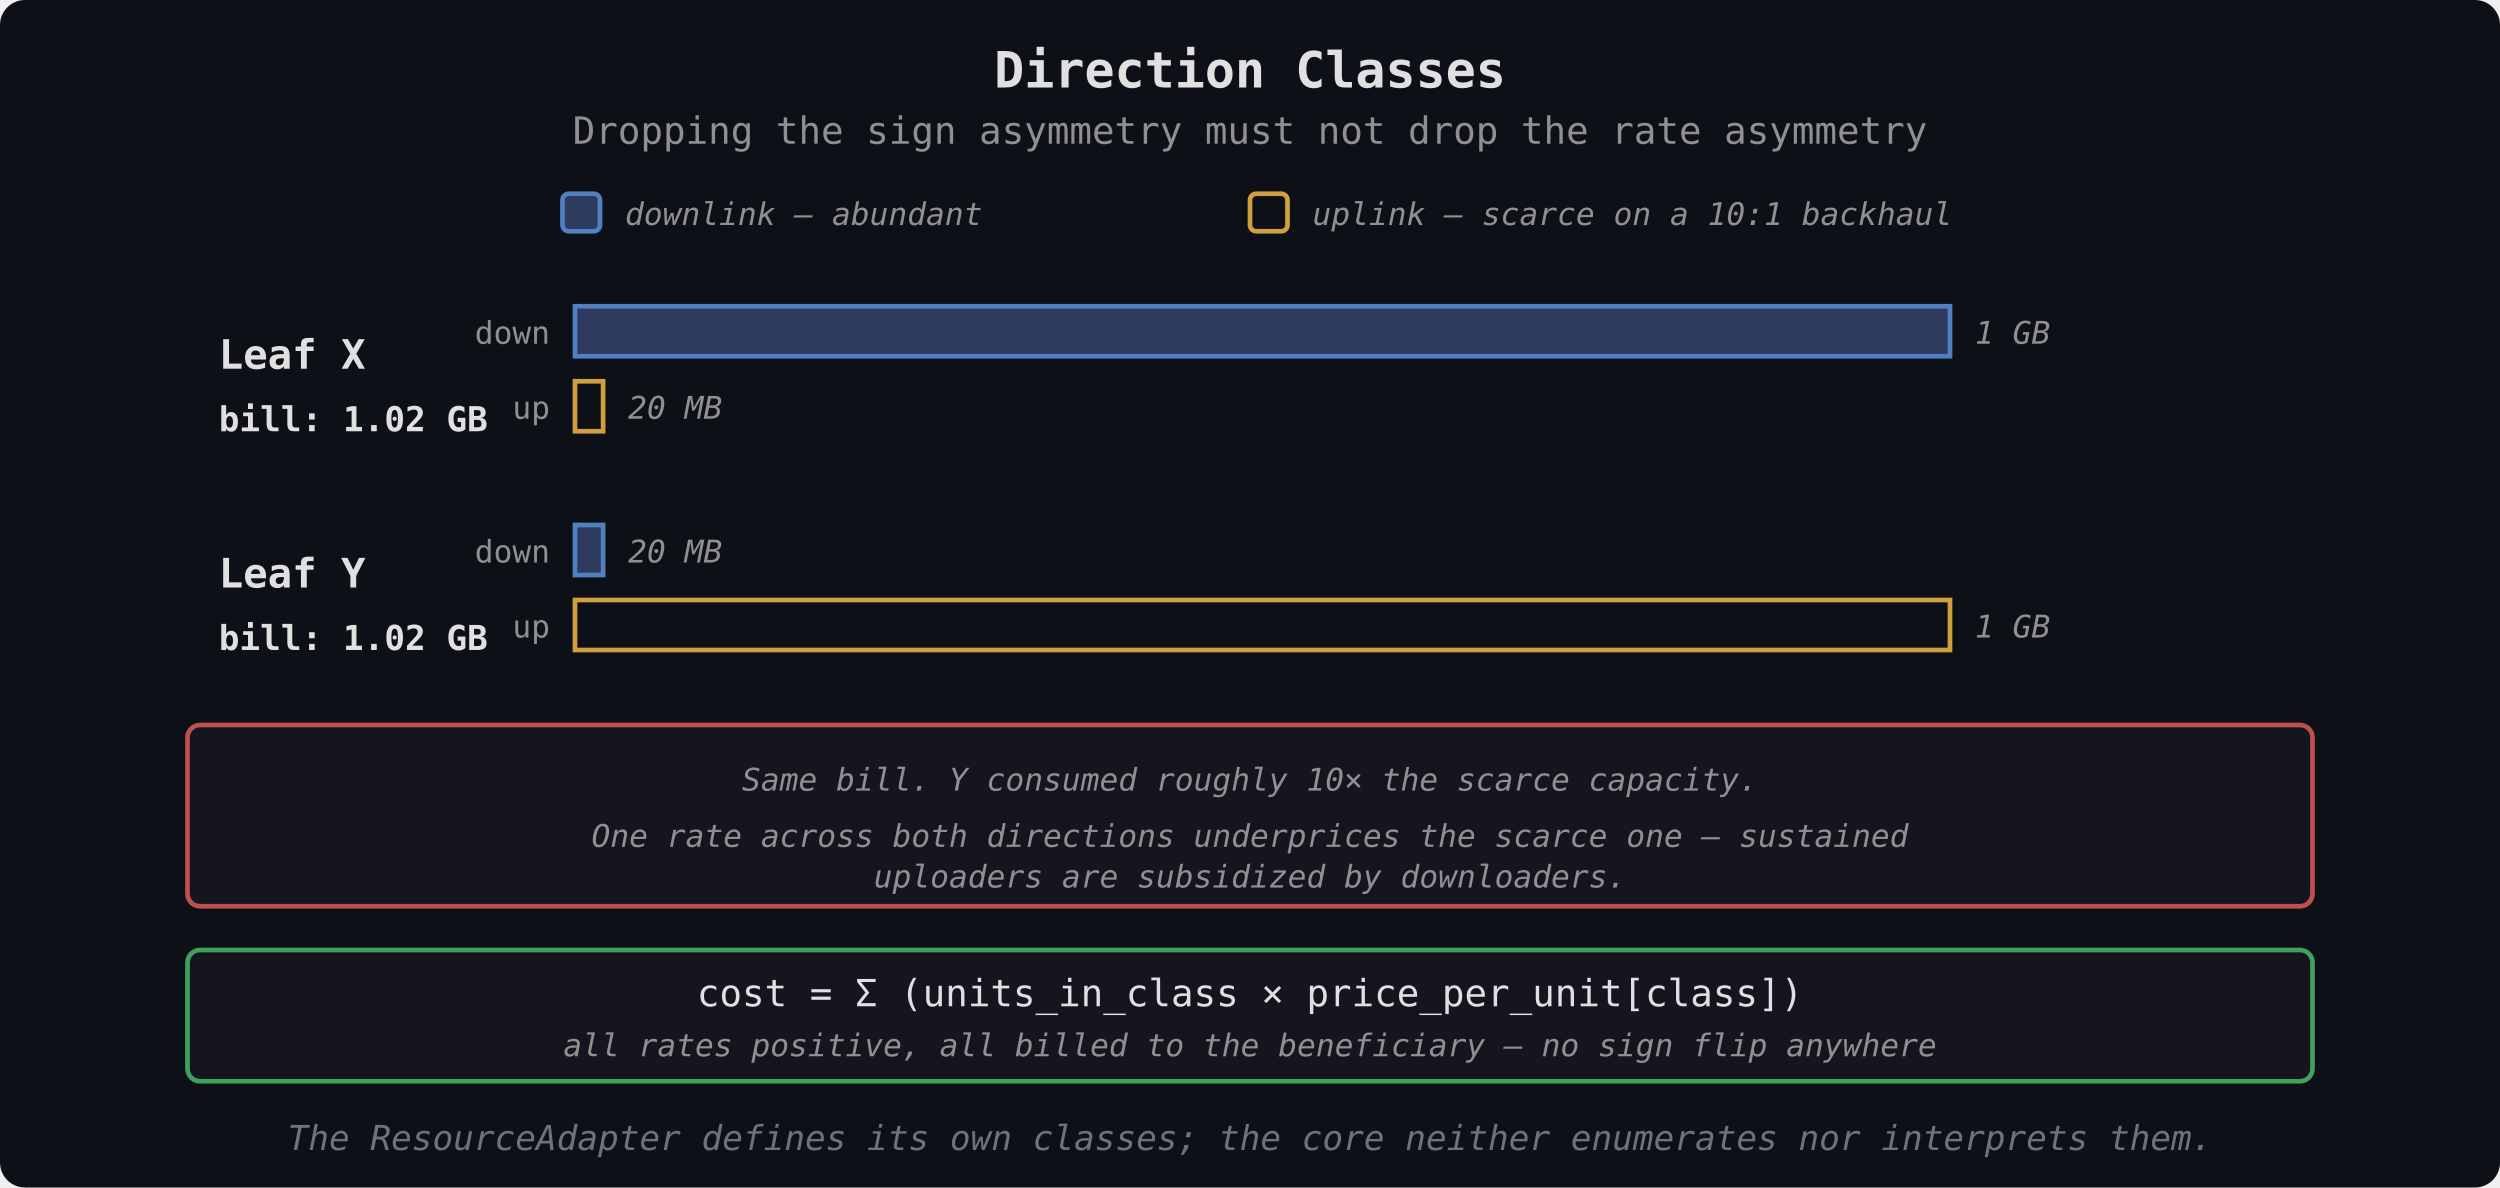
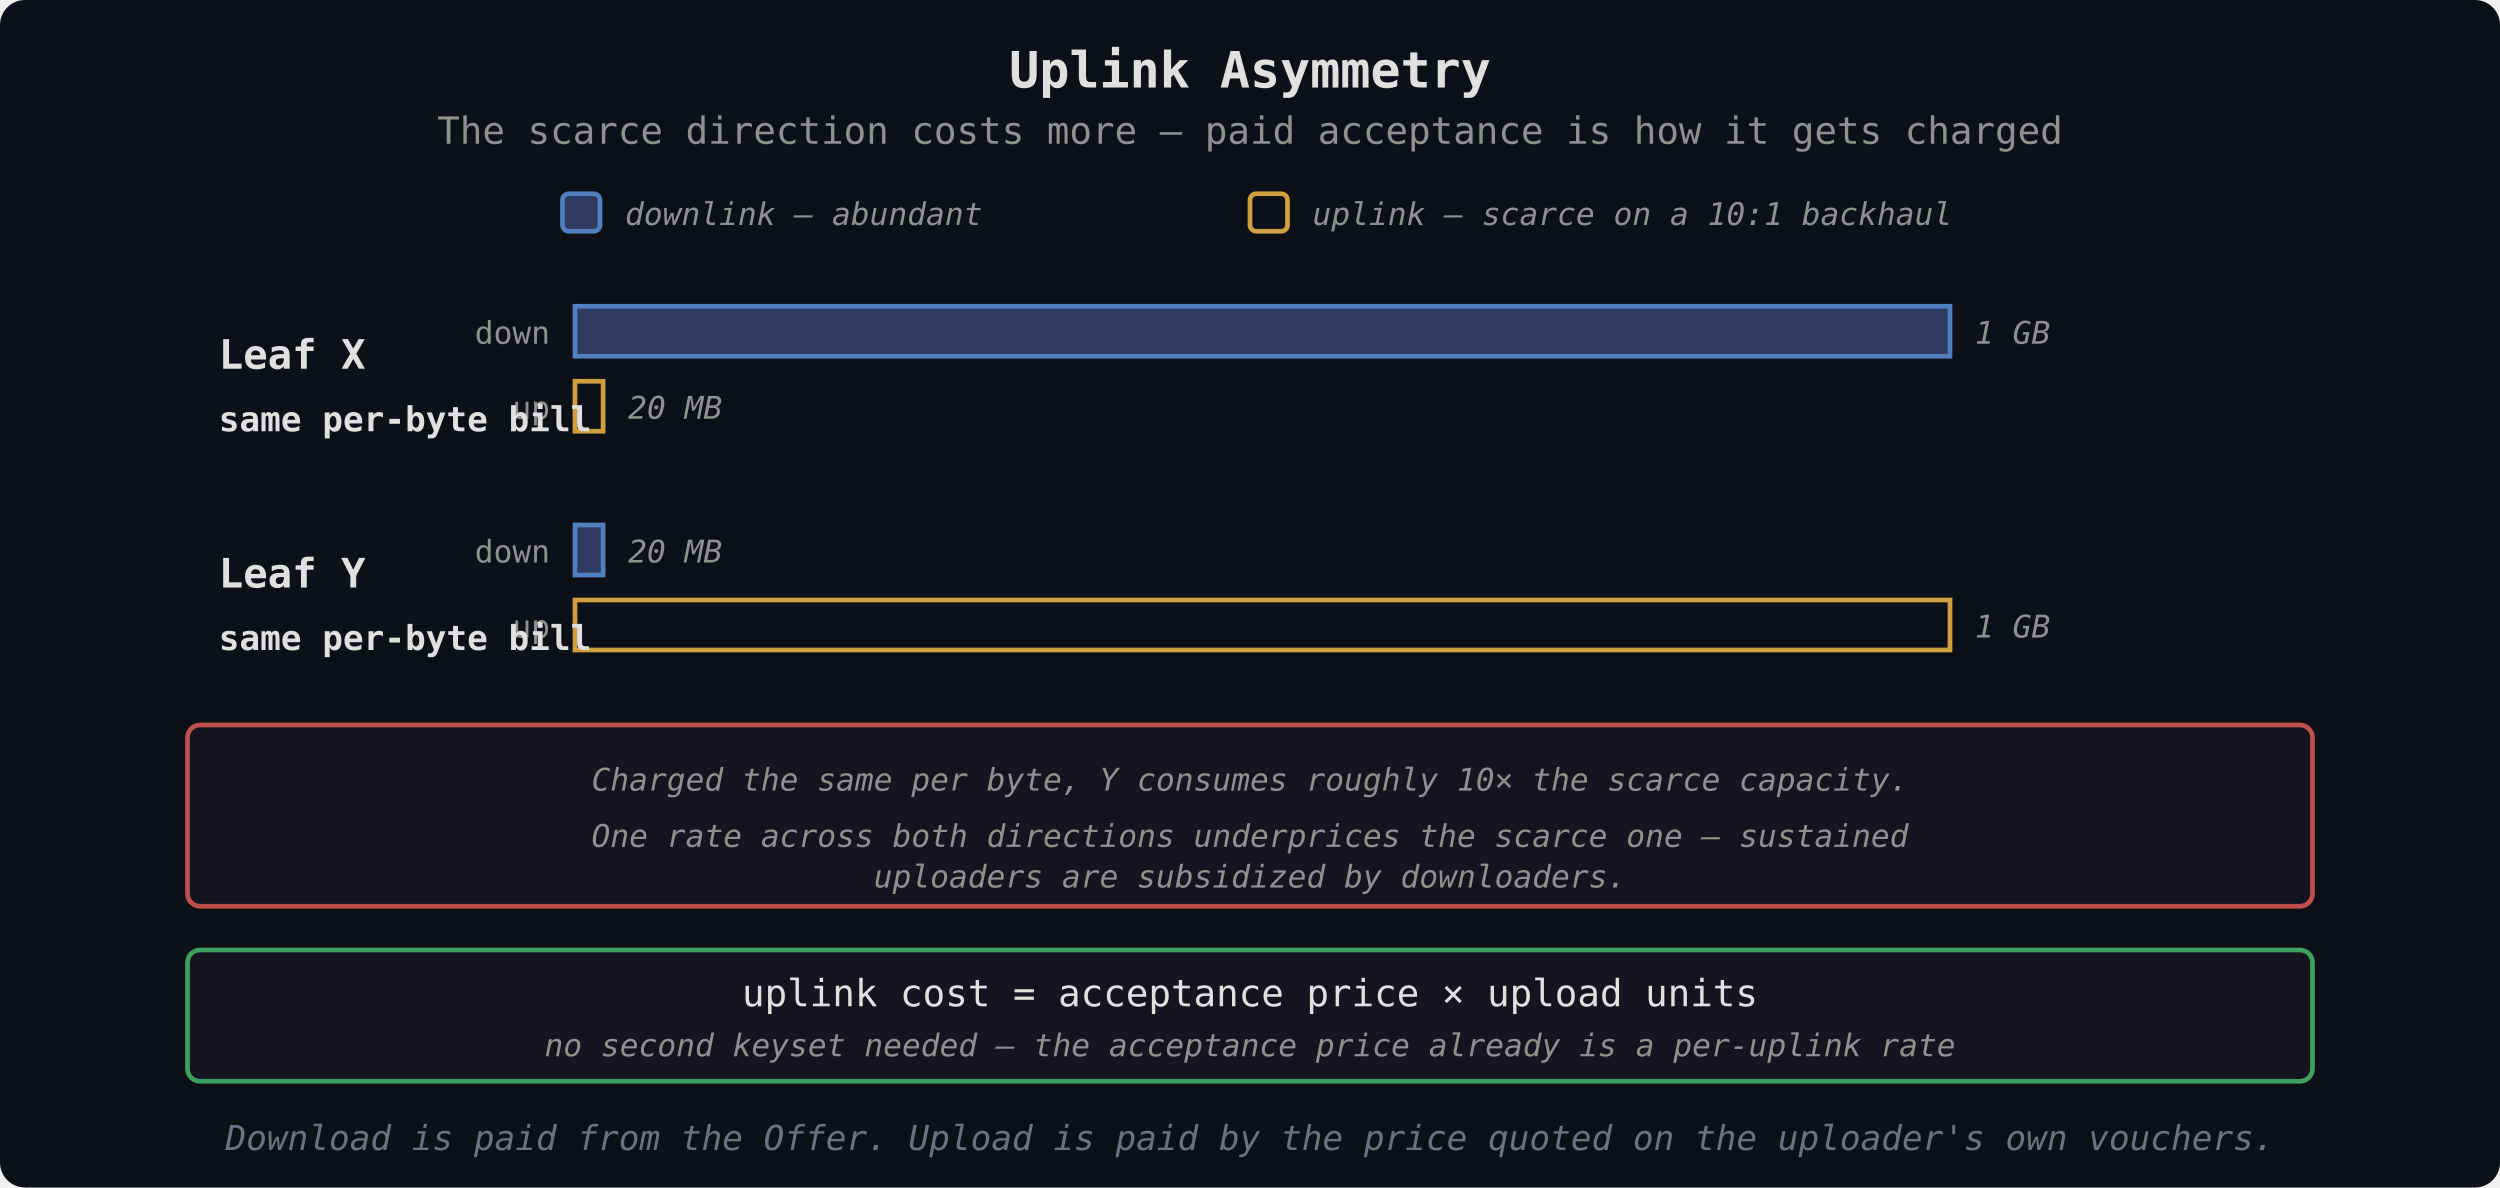
<svg xmlns="http://www.w3.org/2000/svg" viewBox="0 0 800 380" font-family="monospace" font-size="12">
  <style>
    text          { fill: #e0e0e0; }
    text.title    { font-size: 16px; font-weight: bold; }
    text.subtitle { font-size: 12px; fill: #909090; }
    text.nlabel   { font-size: 13px; font-weight: bold; }
    text.nrole    { font-size: 10px; fill: #909090; }
    text.annot    { font-size: 10px; fill: #909090; font-style: italic; }
    text.caption  { font-size: 11px; fill: #707080; font-style: italic; }
    text.bill     { font-size: 11px; font-weight: bold; }

    .bg      { fill: #0d1117; }
    .callout { fill: #151520; }

    @media (prefers-color-scheme: light) {
      text          { fill: #1f2328; }
      text.subtitle, text.nrole, text.annot { fill: #656d76; }
      text.caption  { fill: #7c8186; }
      .bg           { fill: #ffffff; }
      .callout      { fill: #f6f8fa; }
    }
  </style>
  <rect width="800" height="380" rx="8" class="bg" />
-   <text x="400" y="28" text-anchor="middle" class="title">Direction Classes</text>
-   <text x="400" y="46" text-anchor="middle" class="subtitle">Dropping the sign asymmetry must not drop the rate asymmetry</text>
+   <text x="400" y="28" text-anchor="middle" class="title">Uplink Asymmetry</text>
+   <text x="400" y="46" text-anchor="middle" class="subtitle">The scarce direction costs more — paid acceptance is how it gets charged</text>
  <rect x="180" y="62" width="12" height="12" rx="2" fill="#2e3a5e" stroke="#5080c0" stroke-width="1.5" />
  <text x="200" y="72" class="annot">downlink — abundant</text>
  <rect x="400" y="62" width="12" height="12" rx="2" fill="none" stroke="#d0a040" stroke-width="1.5" />
  <text x="420" y="72" class="annot">uplink — scarce on a 10:1 backhaul</text>
  <text x="70" y="118" class="nlabel">Leaf X</text>
  <text x="176" y="110" text-anchor="end" class="nrole">down</text>
  <rect x="184" y="98" width="440" height="16" fill="#2e3a5e" stroke="#5080c0" stroke-width="1.5" />
  <text x="632" y="110" class="annot">1 GB</text>
  <text x="176" y="134" text-anchor="end" class="nrole">up</text>
  <rect x="184" y="122" width="9" height="16" fill="none" stroke="#d0a040" stroke-width="1.5" />
  <text x="201" y="134" class="annot">20 MB</text>
-   <text x="70" y="138" class="bill" fill="#909090">bill: 1.02 GB</text>
+   <text x="70" y="138" class="bill" fill="#909090">same per-byte bill</text>
  <text x="70" y="188" class="nlabel">Leaf Y</text>
  <text x="176" y="180" text-anchor="end" class="nrole">down</text>
  <rect x="184" y="168" width="9" height="16" fill="#2e3a5e" stroke="#5080c0" stroke-width="1.5" />
  <text x="201" y="180" class="annot">20 MB</text>
  <text x="176" y="204" text-anchor="end" class="nrole">up</text>
  <rect x="184" y="192" width="440" height="16" fill="none" stroke="#d0a040" stroke-width="1.5" />
  <text x="632" y="204" class="annot">1 GB</text>
-   <text x="70" y="208" class="bill" fill="#909090">bill: 1.02 GB</text>
+   <text x="70" y="208" class="bill" fill="#909090">same per-byte bill</text>
  <rect x="60" y="232" width="680" height="58" rx="4" class="callout" stroke="#c05050" stroke-width="1.5" />
-   <text x="400" y="253" text-anchor="middle" class="annot" fill="#c05050">Same bill. Y consumed roughly 10× the scarce capacity.</text>
+   <text x="400" y="253" text-anchor="middle" class="annot" fill="#c05050">Charged the same per byte, Y consumes roughly 10× the scarce capacity.</text>
  <text x="400" y="271" text-anchor="middle" class="annot">One rate across both directions underprices the scarce one — sustained</text>
  <text x="400" y="284" text-anchor="middle" class="annot">uploaders are subsidized by downloaders.</text>
  <rect x="60" y="304" width="680" height="42" rx="4" class="callout" stroke="#40a060" stroke-width="1.5" />
-   <text x="400" y="322" text-anchor="middle" fill="#40a060">cost = Σ (units_in_class × price_per_unit[class])</text>
-   <text x="400" y="338" text-anchor="middle" class="annot">all rates positive, all billed to the beneficiary — no sign flip anywhere</text>
-   <text x="400" y="368" text-anchor="middle" class="caption">The ResourceAdapter defines its own classes; the core neither enumerates nor interprets them.</text>
+   <text x="400" y="322" text-anchor="middle" fill="#40a060">uplink cost = acceptance price × upload units</text>
+   <text x="400" y="338" text-anchor="middle" class="annot">no second keyset needed — the acceptance price already is a per-uplink rate</text>
+   <text x="400" y="368" text-anchor="middle" class="caption">Download is paid from the Offer. Upload is paid by the price quoted on the uploader's own vouchers.</text>
</svg>
